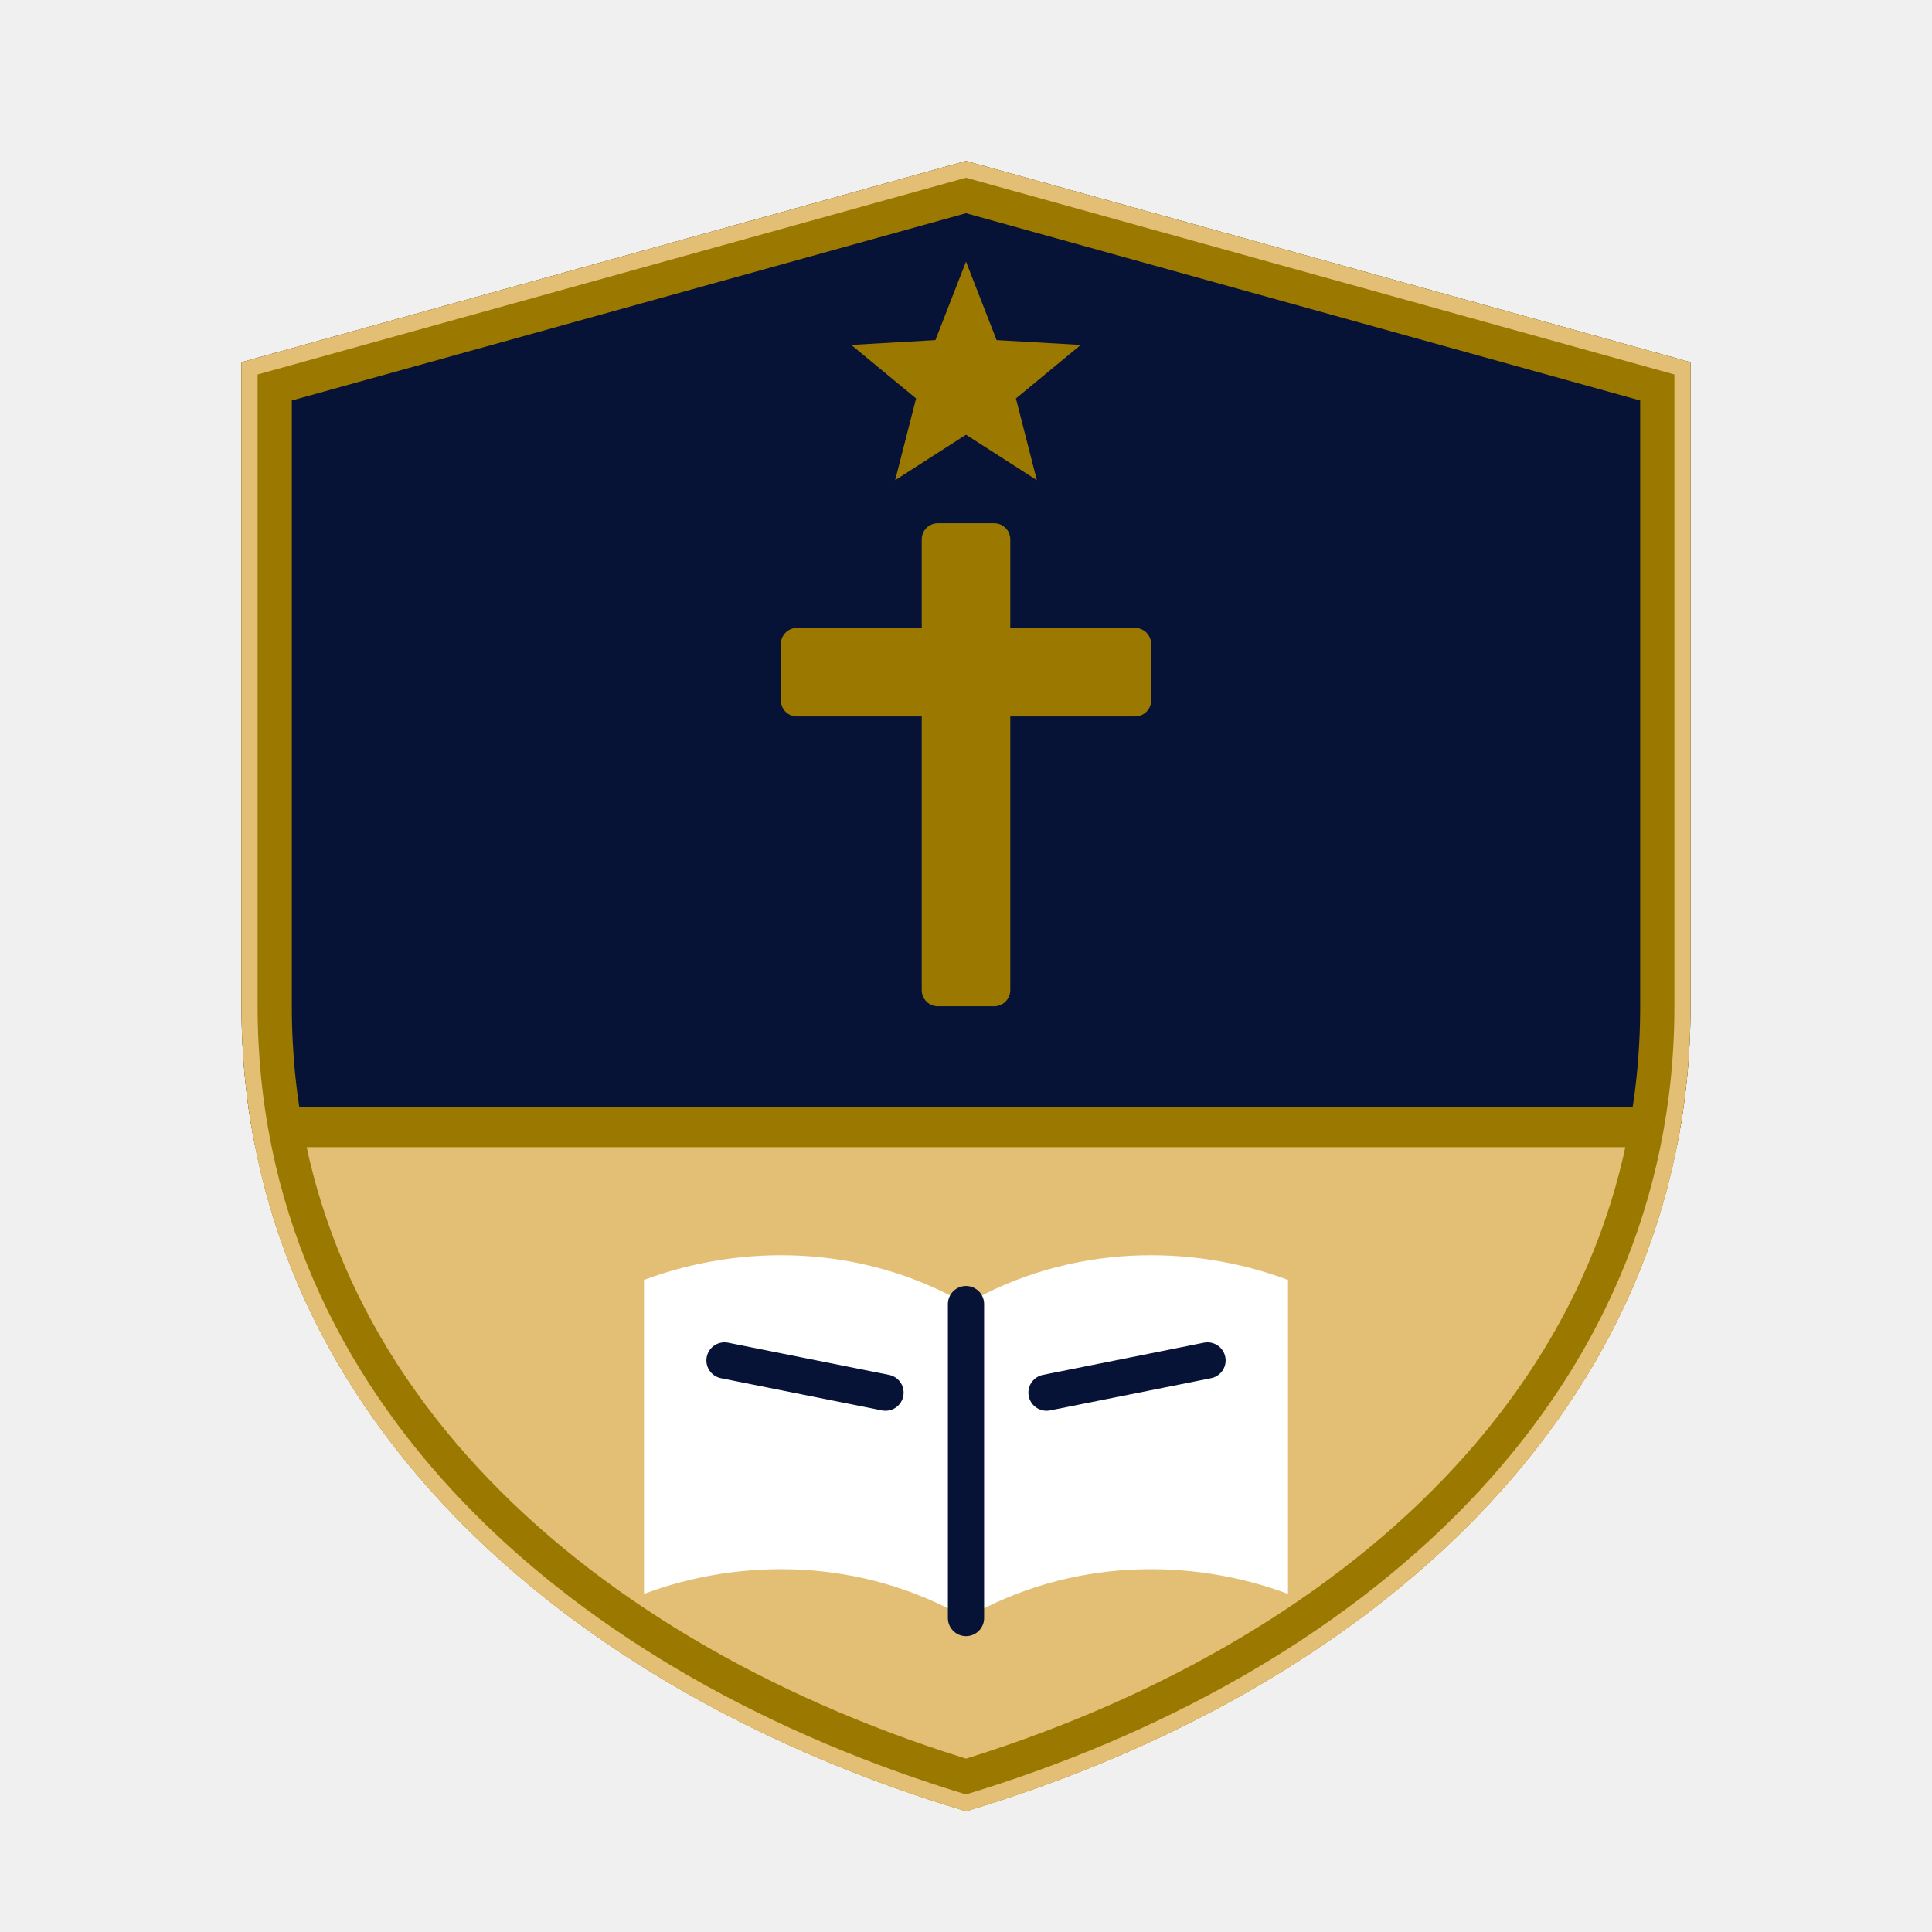
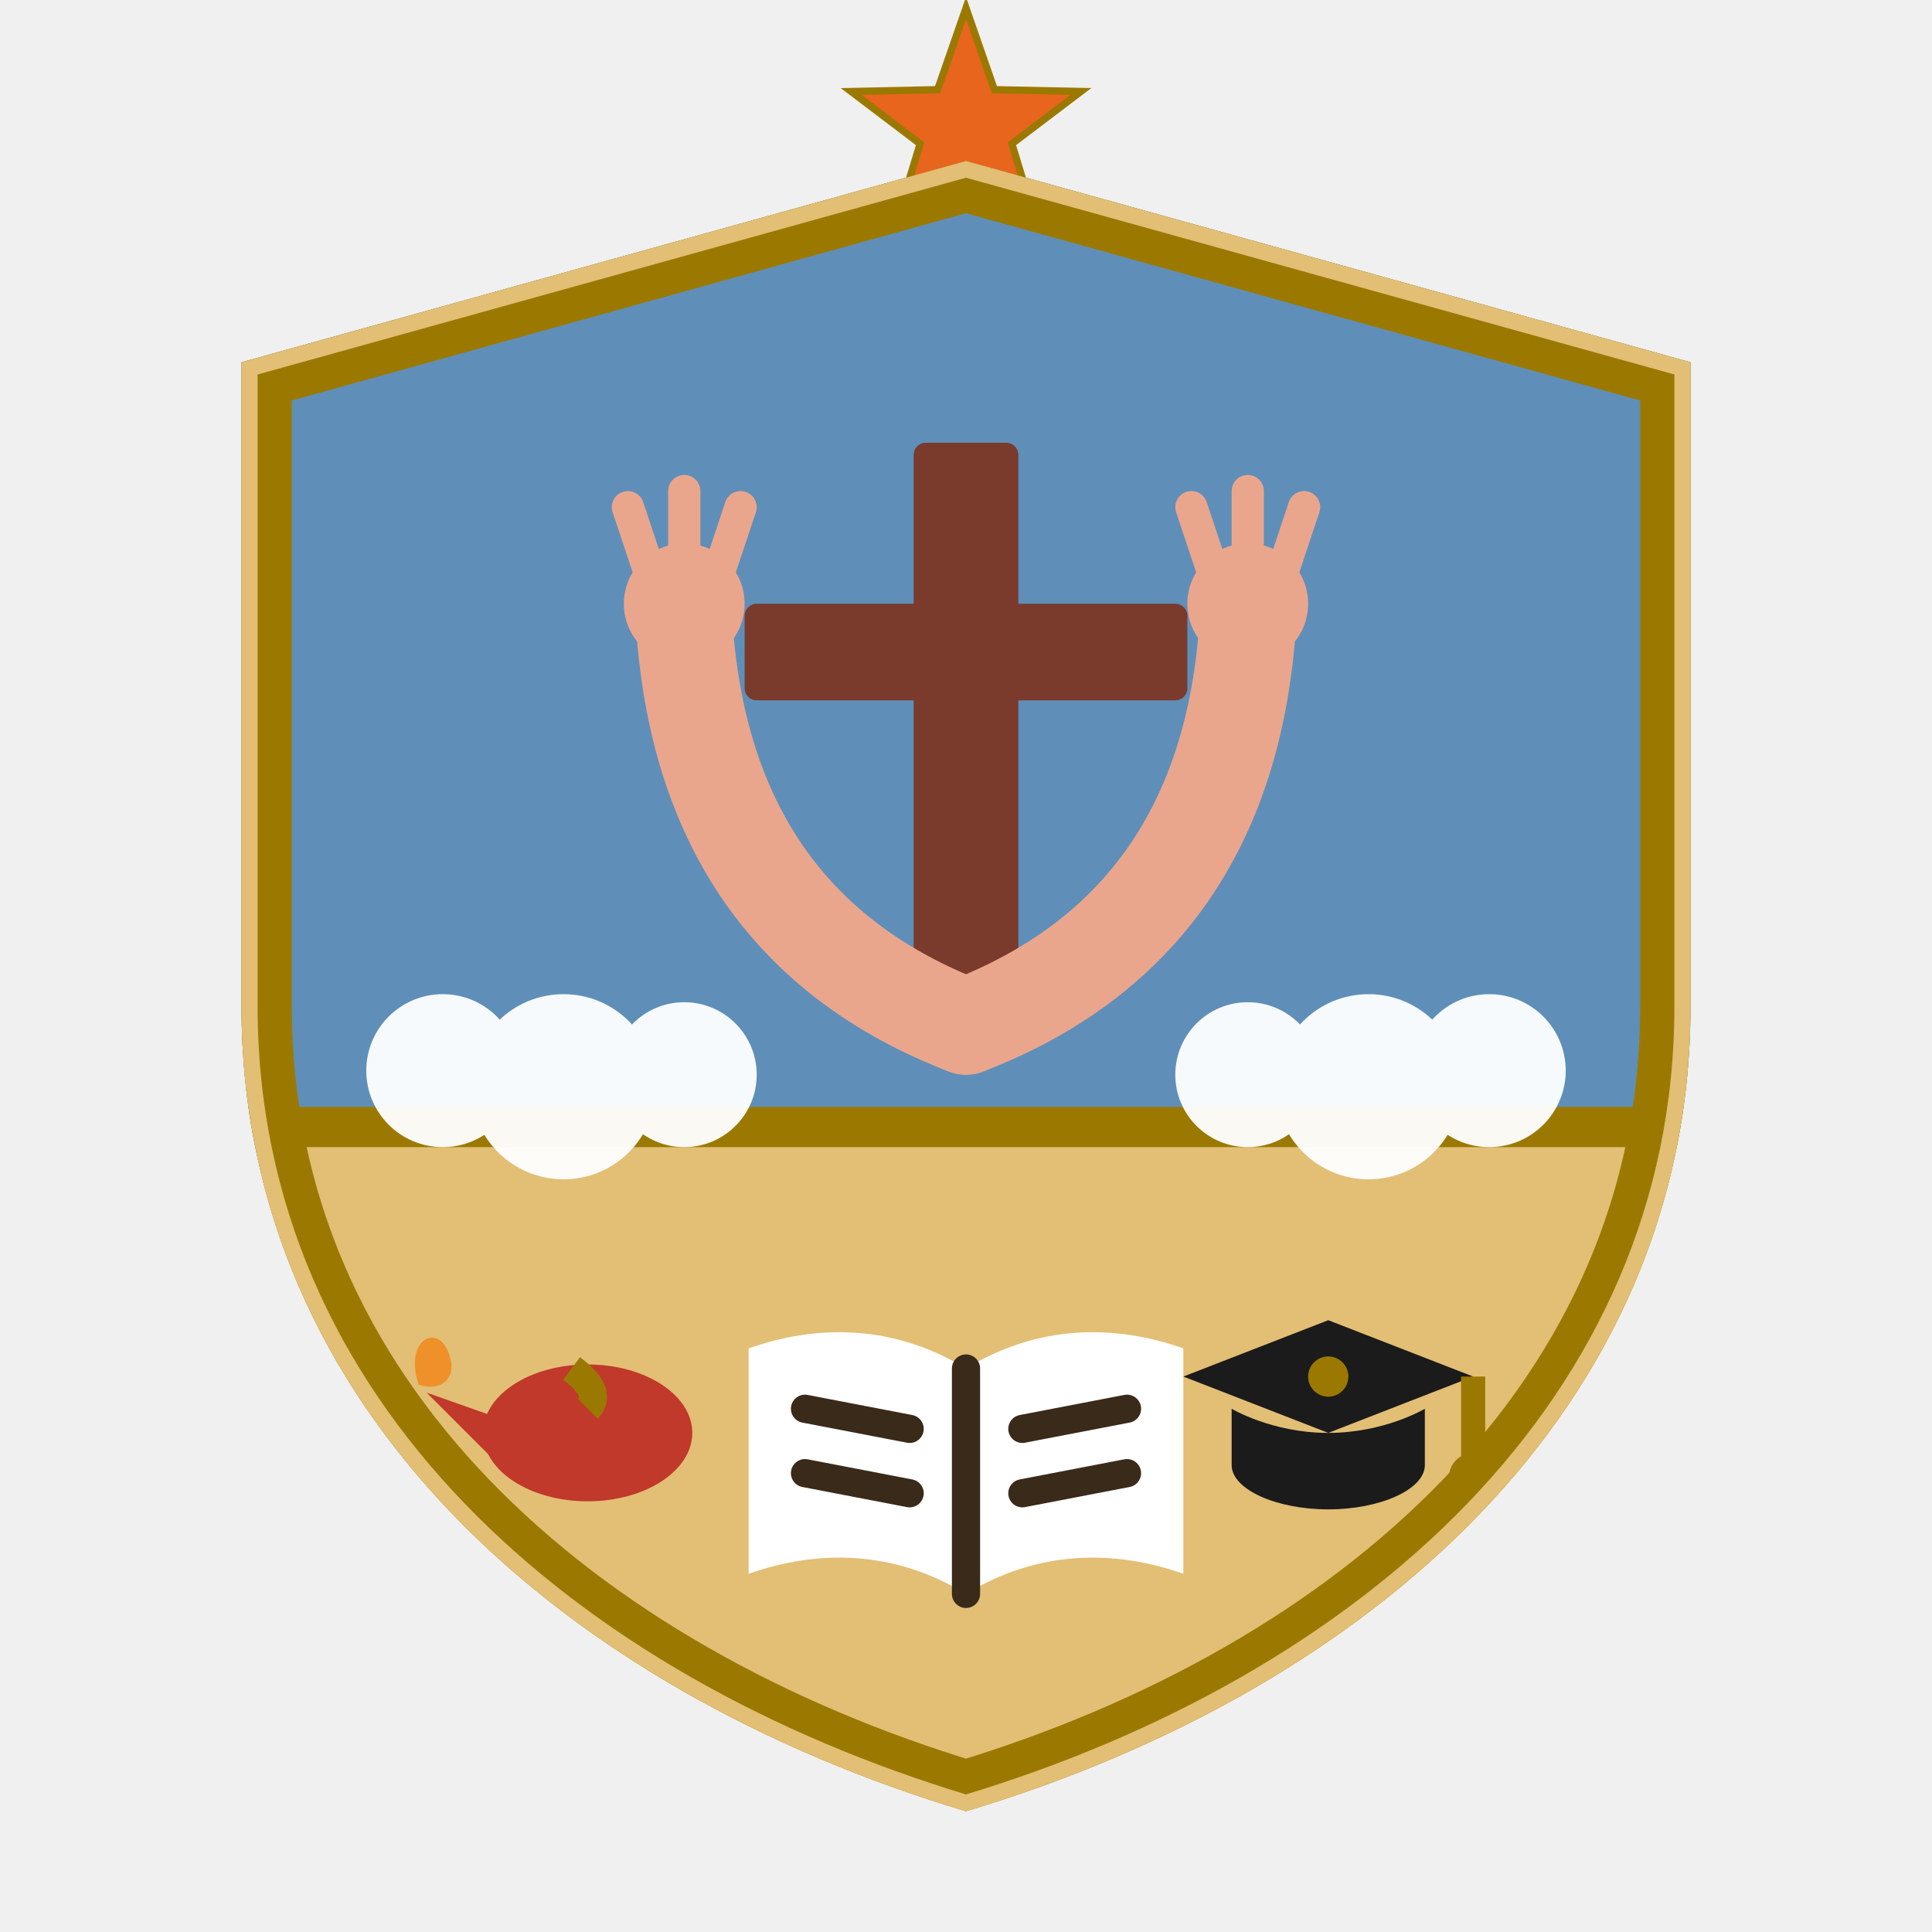
<svg xmlns="http://www.w3.org/2000/svg" viewBox="0 0 48 48" role="img" aria-label="Instituto Duchi Salviati">
  <defs>
-     <clipPath id="shield">
+     <clipPath id="s">
      <path d="M24 4 L42 9 V25 C42 35 34 42 24 45 C14 42 6 35 6 25 V9 Z" />
    </clipPath>
  </defs>
-   <g clip-path="url(#shield)">
-     <rect x="0" y="0" width="48" height="28" fill="#061337" />
+   <g clip-path="url(#s)">
+     <rect x="0" y="0" width="48" height="28" fill="#5f8fb8" />
    <rect x="0" y="28" width="48" height="20" fill="#e2bf75" />
    <line x1="6" y1="28" x2="42" y2="28" stroke="#9b7900" stroke-width="1" />
-     <path d="M24 6.5 L24.76 8.45 L26.85 8.57 L25.24 9.9 L25.76 11.93 L24 10.8 L22.24 11.93 L22.76 9.9 L21.15 8.57 L23.24 8.45 Z" fill="#9b7900" />
-     <g fill="#9b7900">
-       <rect x="22.9" y="13" width="2.2" height="12" rx="0.4" />
-       <rect x="19.4" y="15.6" width="9.2" height="2.2" rx="0.4" />
+     <g fill="#ffffff" opacity="0.95">
+       <circle cx="11" cy="26.6" r="1.9" />
+       <circle cx="14" cy="27" r="2.3" />
+       <circle cx="17" cy="26.7" r="1.8" />
+       <circle cx="31" cy="26.7" r="1.8" />
+       <circle cx="34" cy="27" r="2.3" />
+       <circle cx="37" cy="26.6" r="1.9" />
+     </g>
+     <g fill="#7a3a2c">
+       <rect x="22.7" y="11" width="2.6" height="14" rx="0.3" />
+       <rect x="18.5" y="15" width="11" height="2.4" rx="0.3" />
+     </g>
+     <g fill="none" stroke="#eaa68d" stroke-width="2.4" stroke-linecap="round">
+       <path d="M24 25.5 Q17.5 23 17 15.5" />
+       <path d="M24 25.5 Q30.5 23 31 15.5" />
+     </g>
+     <g fill="#eaa68d">
+       <circle cx="17" cy="15" r="1.5" />
+       <circle cx="31" cy="15" r="1.5" />
+     </g>
+     <g stroke="#eaa68d" stroke-width="0.8" stroke-linecap="round">
+       <line x1="16.2" y1="14.4" x2="15.6" y2="12.6" />
+       <line x1="17" y1="14.2" x2="17" y2="12.2" />
+       <line x1="17.8" y1="14.4" x2="18.4" y2="12.6" />
+       <line x1="30.2" y1="14.4" x2="29.6" y2="12.6" />
+       <line x1="31" y1="14.2" x2="31" y2="12.2" />
+       <line x1="31.8" y1="14.4" x2="32.4" y2="12.6" />
    </g>
    <g>
-       <path d="M24 32.4 C21.4 30.9 18.4 30.9 16 31.8 V39.6 C18.4 38.7 21.4 38.7 24 40.2 C26.6 38.7 29.6 38.7 32 39.6 V31.8 C29.6 30.9 26.6 30.9 24 32.4 Z" fill="#ffffff" />
-       <g stroke="#061337" stroke-width="0.9" stroke-linecap="round">
-         <line x1="24" y1="32.4" x2="24" y2="40.2" />
-         <line x1="18" y1="33.8" x2="22" y2="34.6" />
-         <line x1="26" y1="34.6" x2="30" y2="33.8" />
+       <ellipse cx="14.6" cy="35.6" rx="2.6" ry="1.7" fill="#c0392b" />
+       <path d="M12.3 35.2 L10.6 34.6 L12.2 36.2 Z" fill="#c0392b" />
+       <path d="M14.2 34 Q15 34.6 14.6 35" fill="none" stroke="#9b7900" stroke-width="0.7" />
+       <path d="M10.4 34.4 C10 33.2 11 32.8 11.2 33.8 C11.3 34.2 11 34.6 10.4 34.4 Z" fill="#f0902a" />
+     </g>
+     <g>
+       <path d="M24 34 C22.2 32.9 20.3 32.9 18.6 33.5 V39.1 C20.3 38.5 22.2 38.5 24 39.6 C25.8 38.5 27.7 38.5 29.4 39.1 V33.5 C27.7 32.9 25.8 32.9 24 34 Z" fill="#ffffff" />
+       <g stroke="#3a2a1a" stroke-width="0.7" stroke-linecap="round">
+         <line x1="24" y1="34" x2="24" y2="39.6" />
+         <line x1="20" y1="35" x2="22.6" y2="35.5" />
+         <line x1="25.4" y1="35.5" x2="28" y2="35" />
+         <line x1="20" y1="36.6" x2="22.6" y2="37.1" />
+         <line x1="25.4" y1="37.1" x2="28" y2="36.6" />
      </g>
    </g>
+     <g>
+       <path d="M33 35.6 C31.6 35.6 30.6 35 30.6 35 V36.4 C30.6 37 31.7 37.5 33 37.5 C34.3 37.5 35.4 37 35.4 36.4 V35 C35.4 35 34.4 35.6 33 35.6 Z" fill="#1b1b1b" />
+       <path d="M33 32.8 L36.6 34.2 L33 35.6 L29.4 34.2 Z" fill="#1b1b1b" />
+       <circle cx="33" cy="34.2" r="0.5" fill="#9b7900" />
+       <path d="M36.6 34.2 V36.4" stroke="#9b7900" stroke-width="0.6" />
+       <circle cx="36.6" cy="36.7" r="0.6" fill="#9b7900" />
+     </g>
  </g>
-   <path d="M24 4 L42 9 V25 C42 35 34 42 24 45 C14 42 6 35 6 25 V9 Z" fill="none" stroke="#9b7900" stroke-width="2.5" clip-path="url(#shield)" />
-   <path d="M24 4 L42 9 V25 C42 35 34 42 24 45 C14 42 6 35 6 25 V9 Z" fill="none" stroke="#e2bf75" stroke-width="0.8" clip-path="url(#shield)" />
+   <g transform="translate(24 3.2) scale(0.3)">
+     <path d="M0,-10 L2.35,-3.24 L9.51,-3.09 L3.8,1.24 L5.88,8.09 L0,4 L-5.88,8.09 L-3.8,1.24 L-9.51,-3.09 L-2.35,-3.24 Z" fill="#e8651e" stroke="#9b7900" stroke-width="0.6" />
+   </g>
+   <path d="M24 4 L42 9 V25 C42 35 34 42 24 45 C14 42 6 35 6 25 V9 Z" fill="none" stroke="#9b7900" stroke-width="2.5" clip-path="url(#s)" />
+   <path d="M24 4 L42 9 V25 C42 35 34 42 24 45 C14 42 6 35 6 25 V9 Z" fill="none" stroke="#e2bf75" stroke-width="0.8" clip-path="url(#s)" />
</svg>
